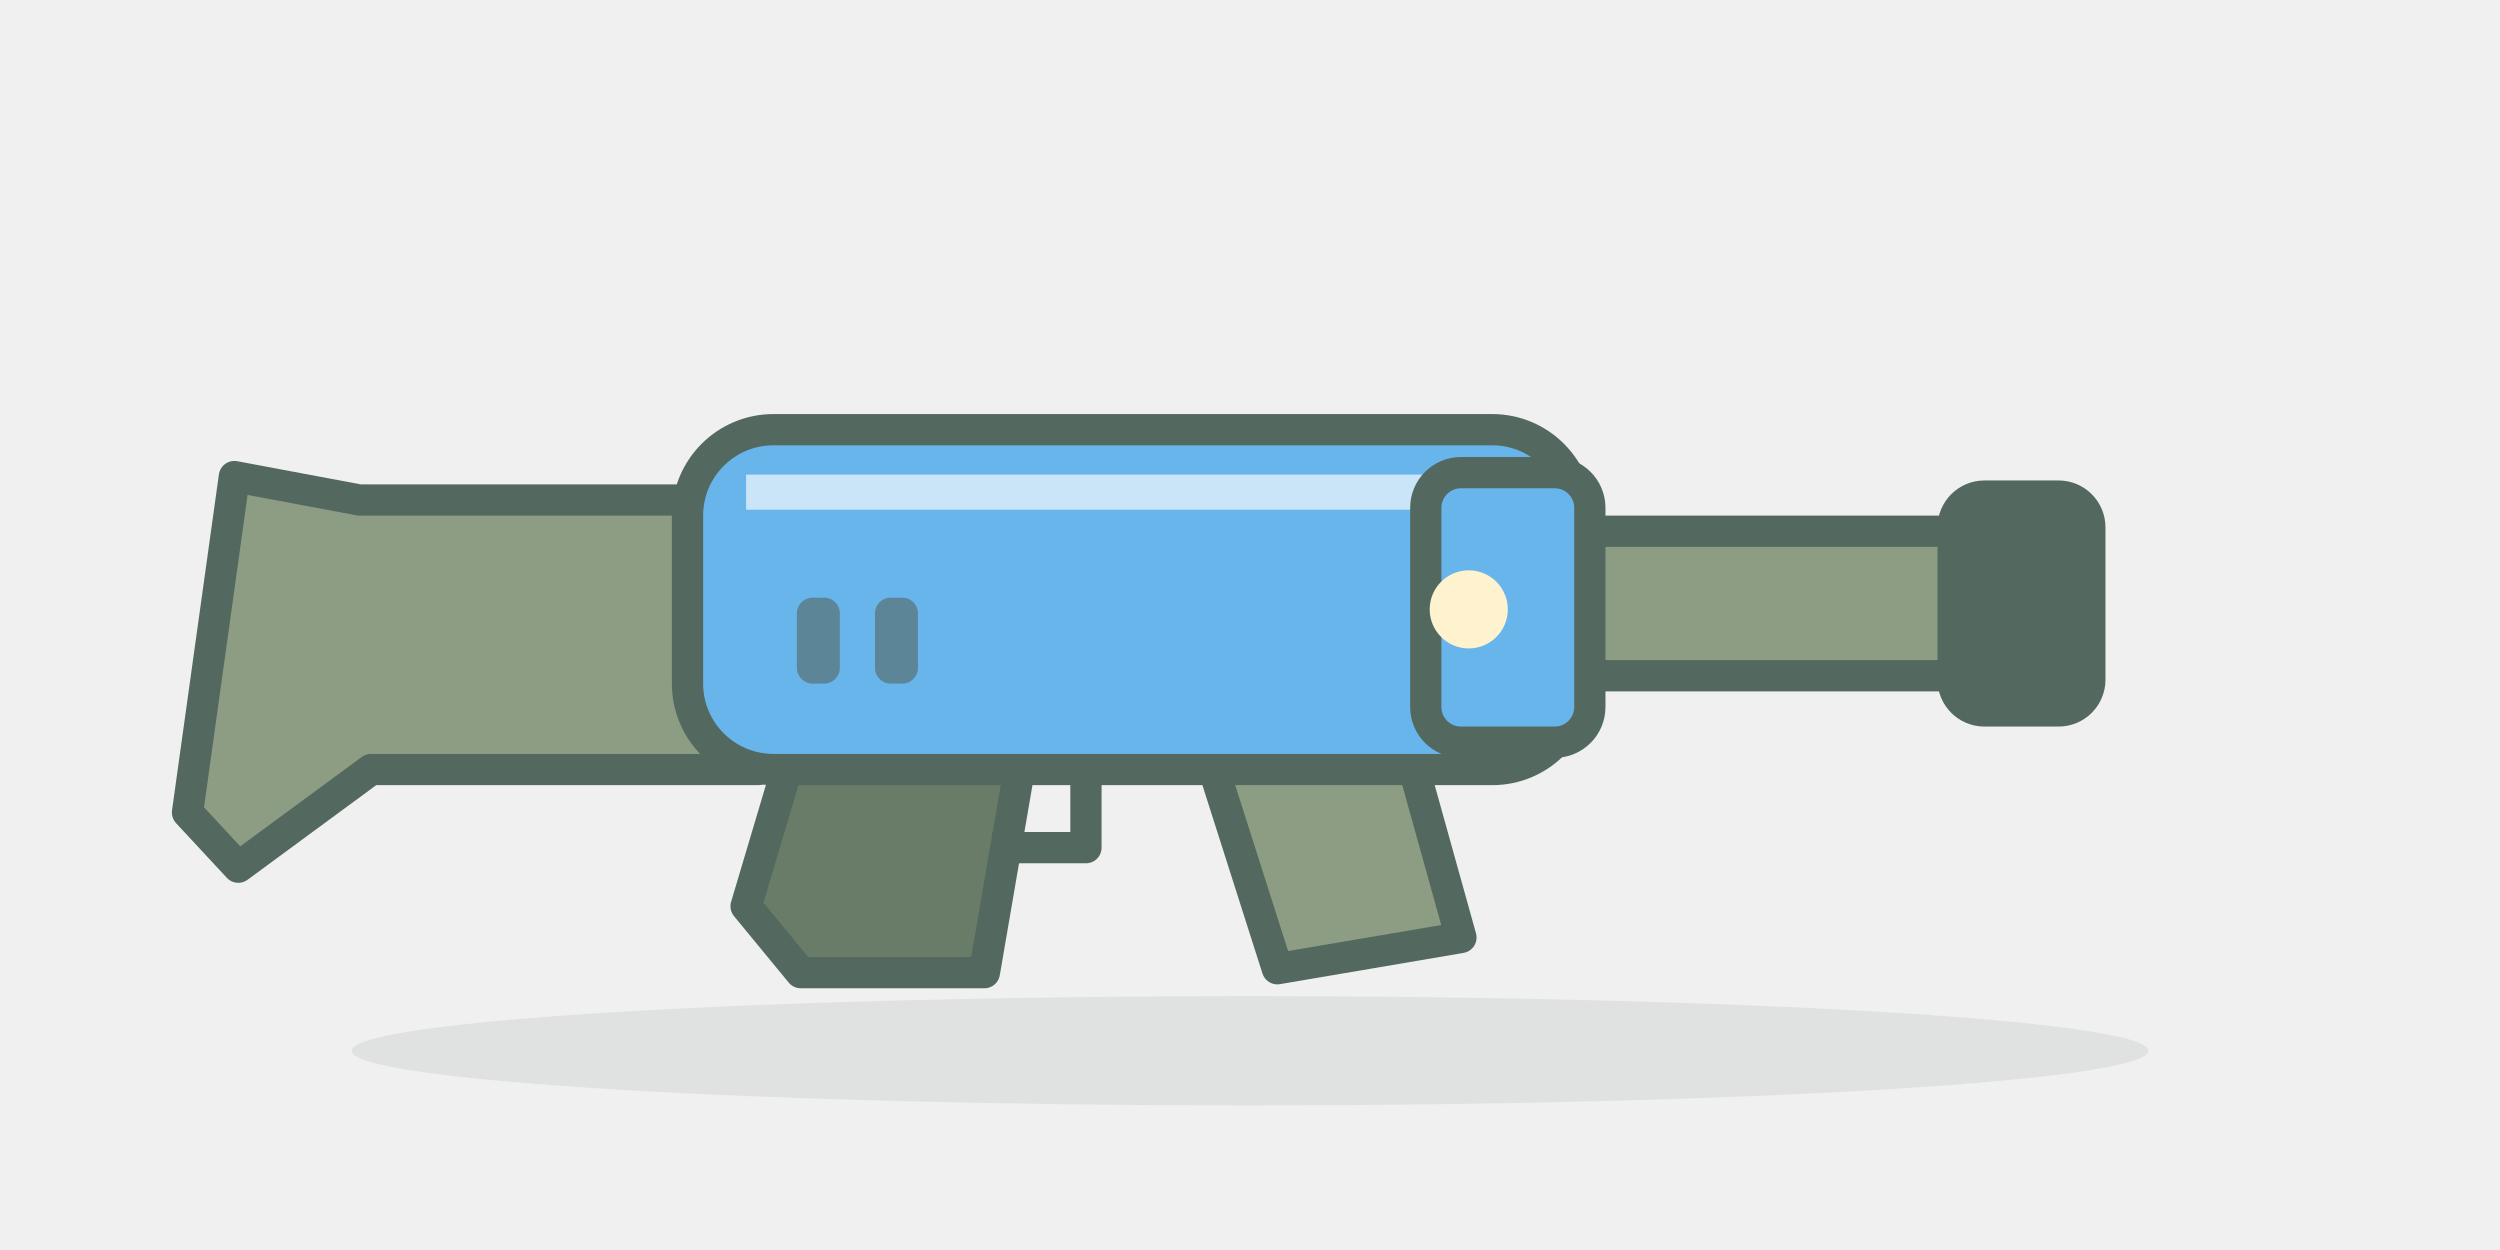
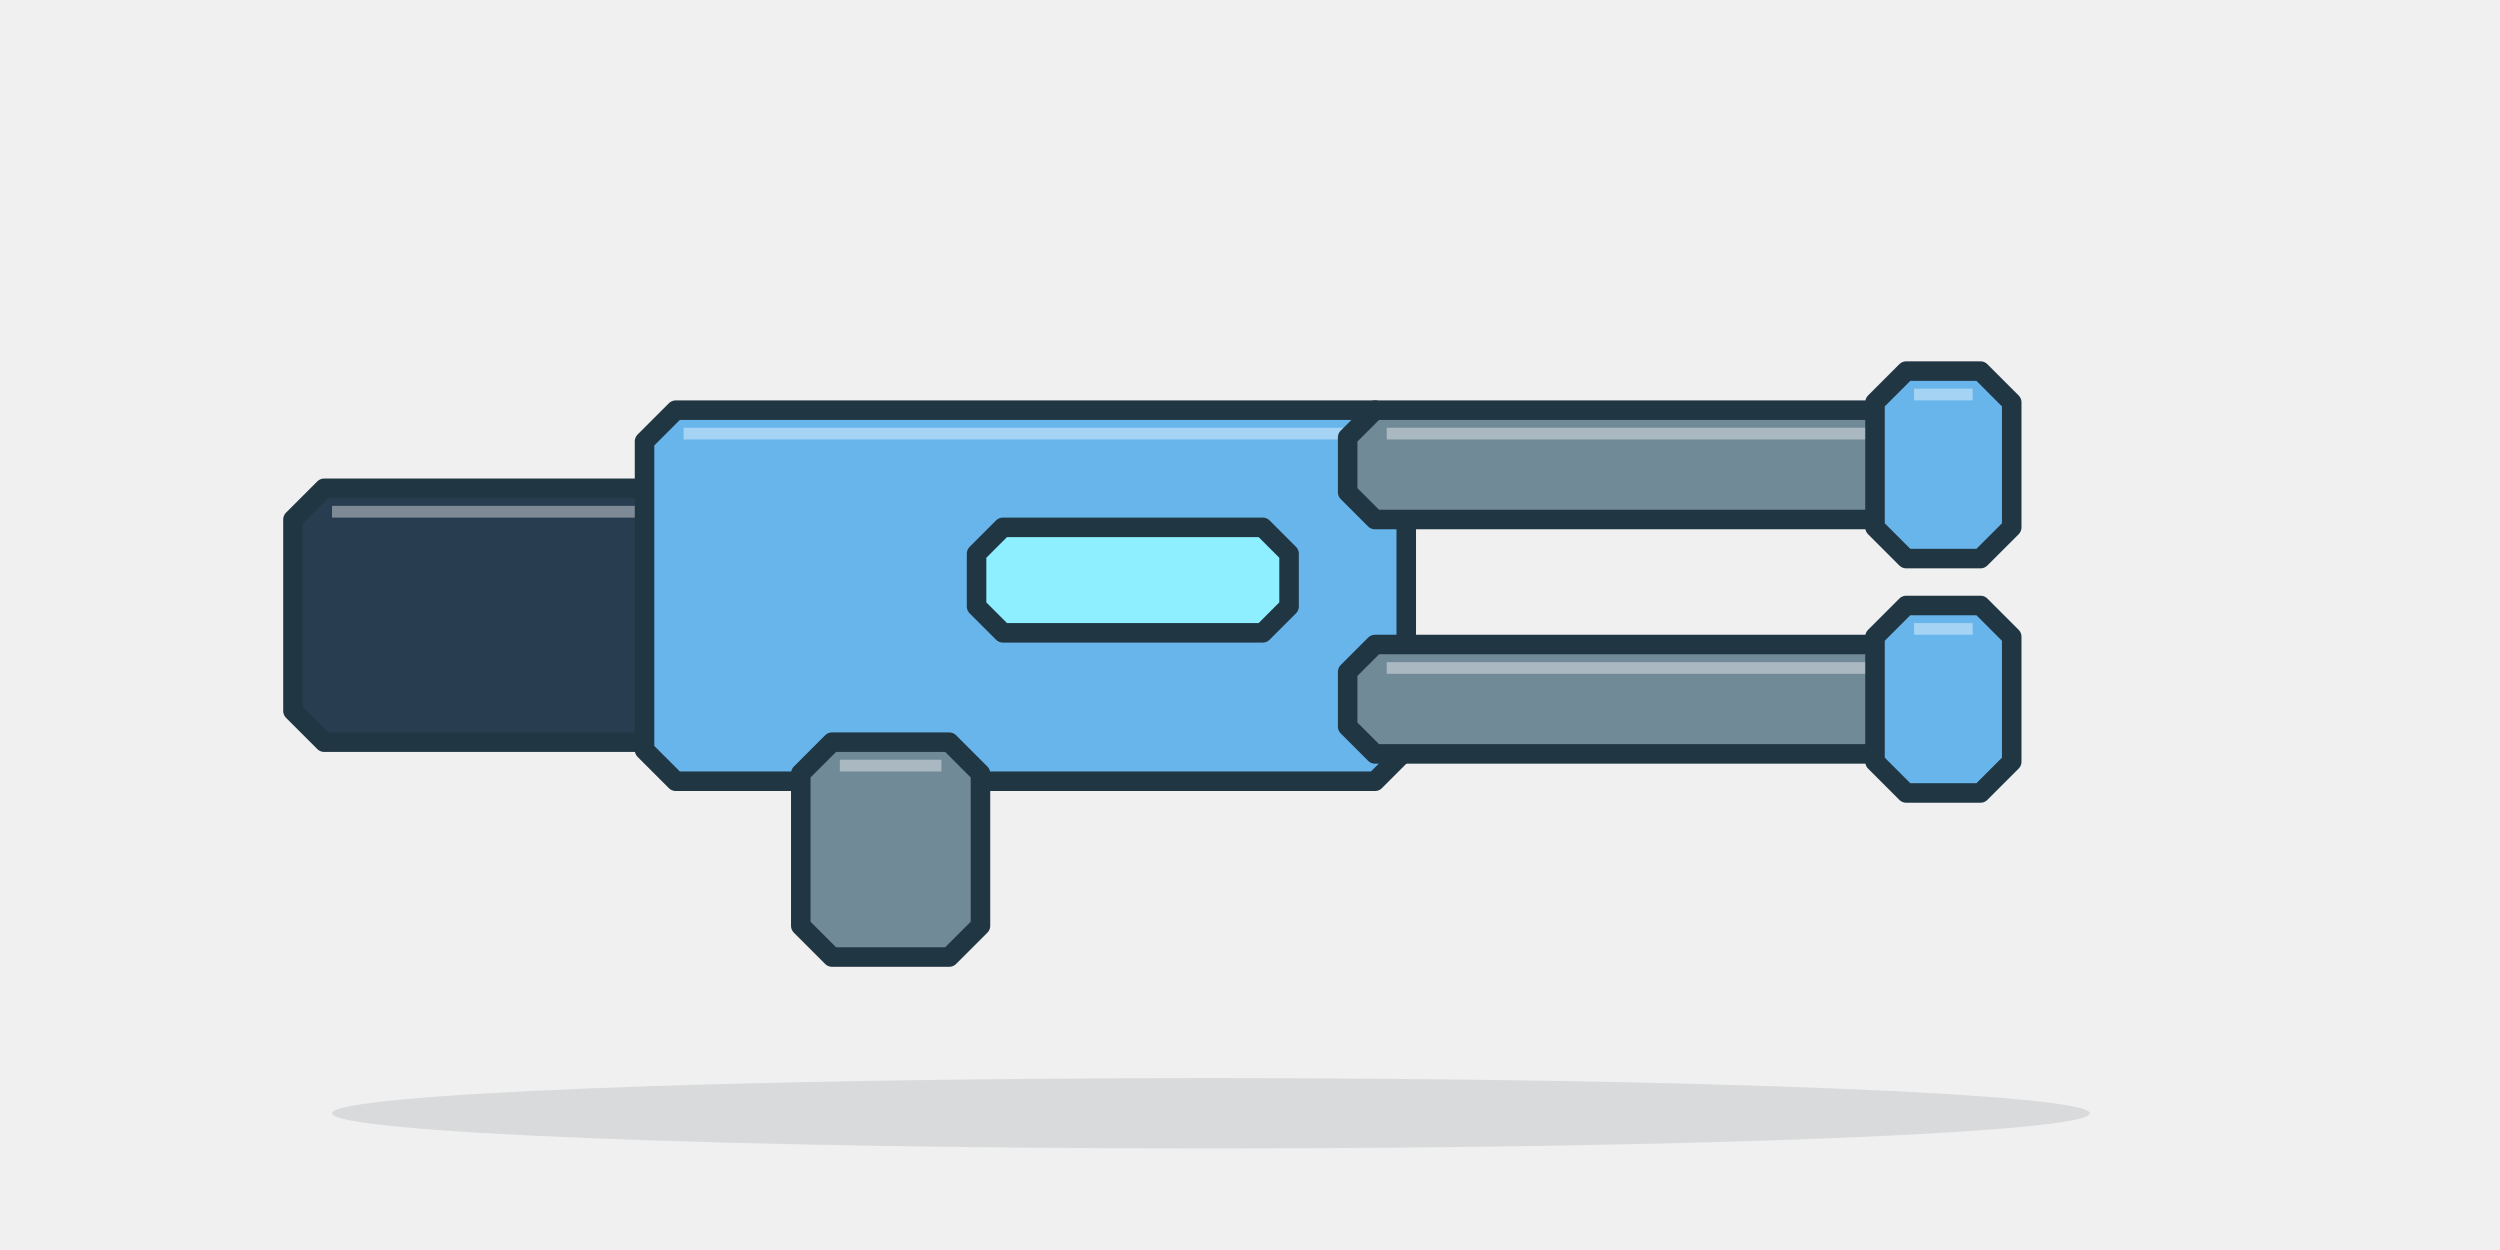
<svg xmlns="http://www.w3.org/2000/svg" width="640" height="320" viewBox="0 0 640 320">
-   <ellipse cx="320" cy="269" rx="230" ry="14" fill="#53685f" opacity=".10" />
-   <g stroke="#53685f" stroke-width="8" stroke-linejoin="round">
-     <path d="M92 128h102v69H95l-34 25-13-14 12-86z" fill="#8c9d83" />
-     <path d="M205 185h58l-11 64h-47l-14-17z" fill="#687c68" />
-     <path d="M305 179h52l17 61-47 8z" fill="#8c9d83" />
-     <path d="M385 136h119v37H385z" fill="#8c9d83" />
-     <rect x="500" y="127" width="35" height="55" rx="8" fill="#53685f" />
-     <rect x="176" y="110" width="228" height="87" rx="22" fill="#68b5ec" />
-     <path d="M191 126h190" stroke="#fff" opacity=".65" stroke-width="9" />
-     <path d="M278 197v20h-24" fill="none" />
-     <rect x="365" y="121" width="42" height="69" rx="9" fill="#68b5ec" />
+   <ellipse cx="310" cy="285" rx="225" ry="9" fill="#20343f" opacity=".12" />
+   <g stroke="#213643" stroke-width="5" stroke-linejoin="round">
+     <path d="M83 125h84l8 8v49l-8 8h-84l-8-8v-49z" fill="#283e50" />
+     <path d="M85 131h80" stroke="#ffffff" stroke-opacity=".4" stroke-width="3" />
+     <path d="M173 105h179l8 8v79l-8 8h-179l-8-8v-79z" fill="#68b5ec" />
+     <path d="M175 111h175" stroke="#ffffff" stroke-opacity=".4" stroke-width="3" />
+     <path d="M213 190h30l8 8v39l-8 8h-30l-8-8v-39z" fill="#718a98" />
+     <path d="M215 196h26" stroke="#ffffff" stroke-opacity=".4" stroke-width="3" />
+     <path d="M352 105h141l7 7v14l-7 7h-141l-7-7v-14z" fill="#718a98" />
+     <path d="M355 111h135" stroke="#ffffff" stroke-opacity=".4" stroke-width="3" />
+     <path d="M352 165h141l7 7v14l-7 7h-141l-7-7v-14z" fill="#718a98" />
+     <path d="M355 171h135" stroke="#ffffff" stroke-opacity=".4" stroke-width="3" />
+     <path d="M488 95h19l8 8v32l-8 8h-19l-8-8v-32z" fill="#68b5ec" />
+     <path d="M490 101h15" stroke="#ffffff" stroke-opacity=".4" stroke-width="3" />
+     <path d="M488 155h19l8 8v32l-8 8h-19l-8-8v-32z" fill="#68b5ec" />
+     <path d="M490 161h15" stroke="#ffffff" stroke-opacity=".4" stroke-width="3" />
+     <path d="M256.75 135h66.5l6.75 6.75v13.5l-6.75 6.75h-66.5l-6.75-6.75v-13.5z" fill="#8defff" />
  </g>
-   <rect x="204" y="153" width="11" height="22" rx="4" fill="#53685f" opacity=".6" />
-   <rect x="224" y="153" width="11" height="22" rx="4" fill="#53685f" opacity=".6" />
-   <circle cx="376" cy="156" r="10" fill="#fff2ce" />
</svg>
